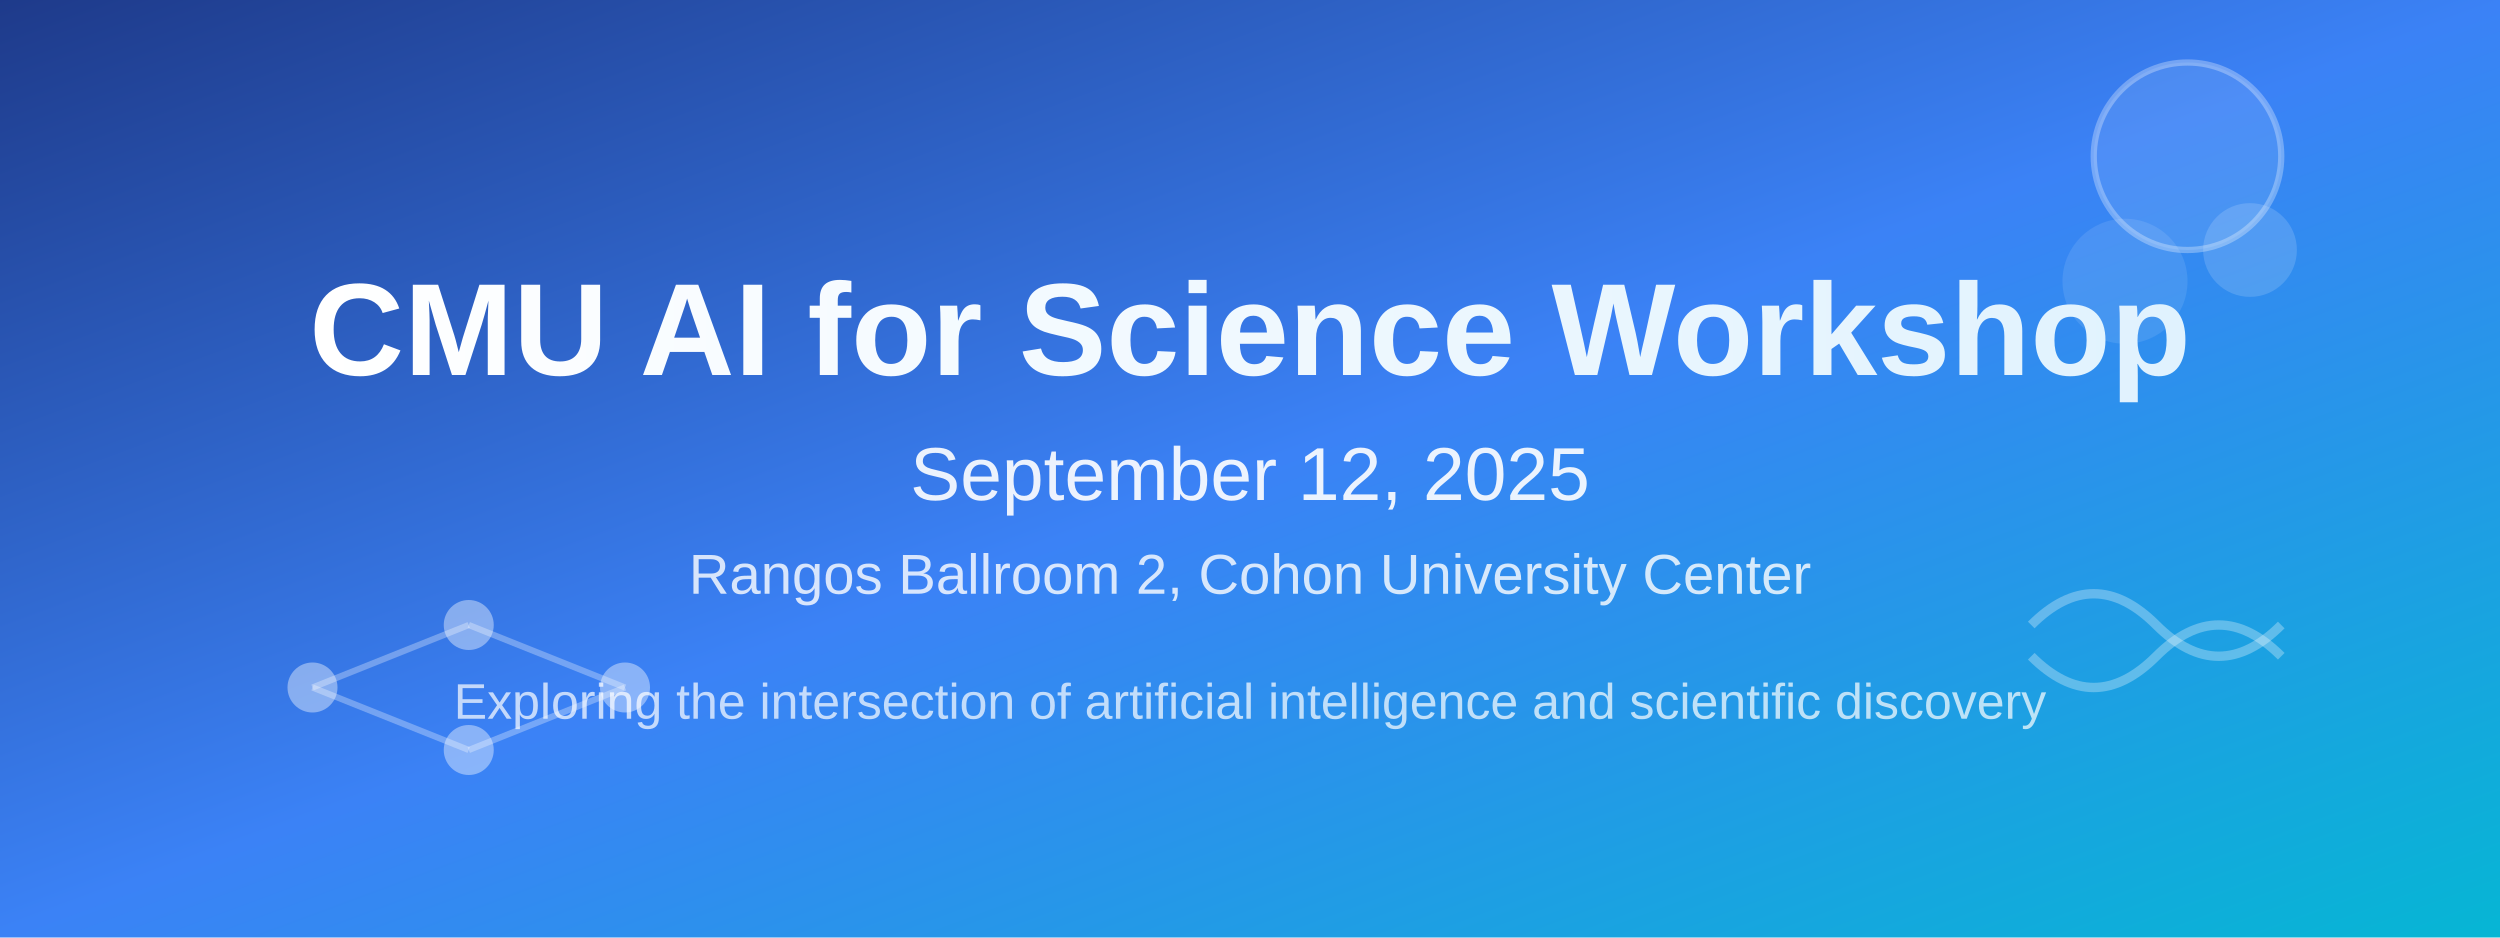
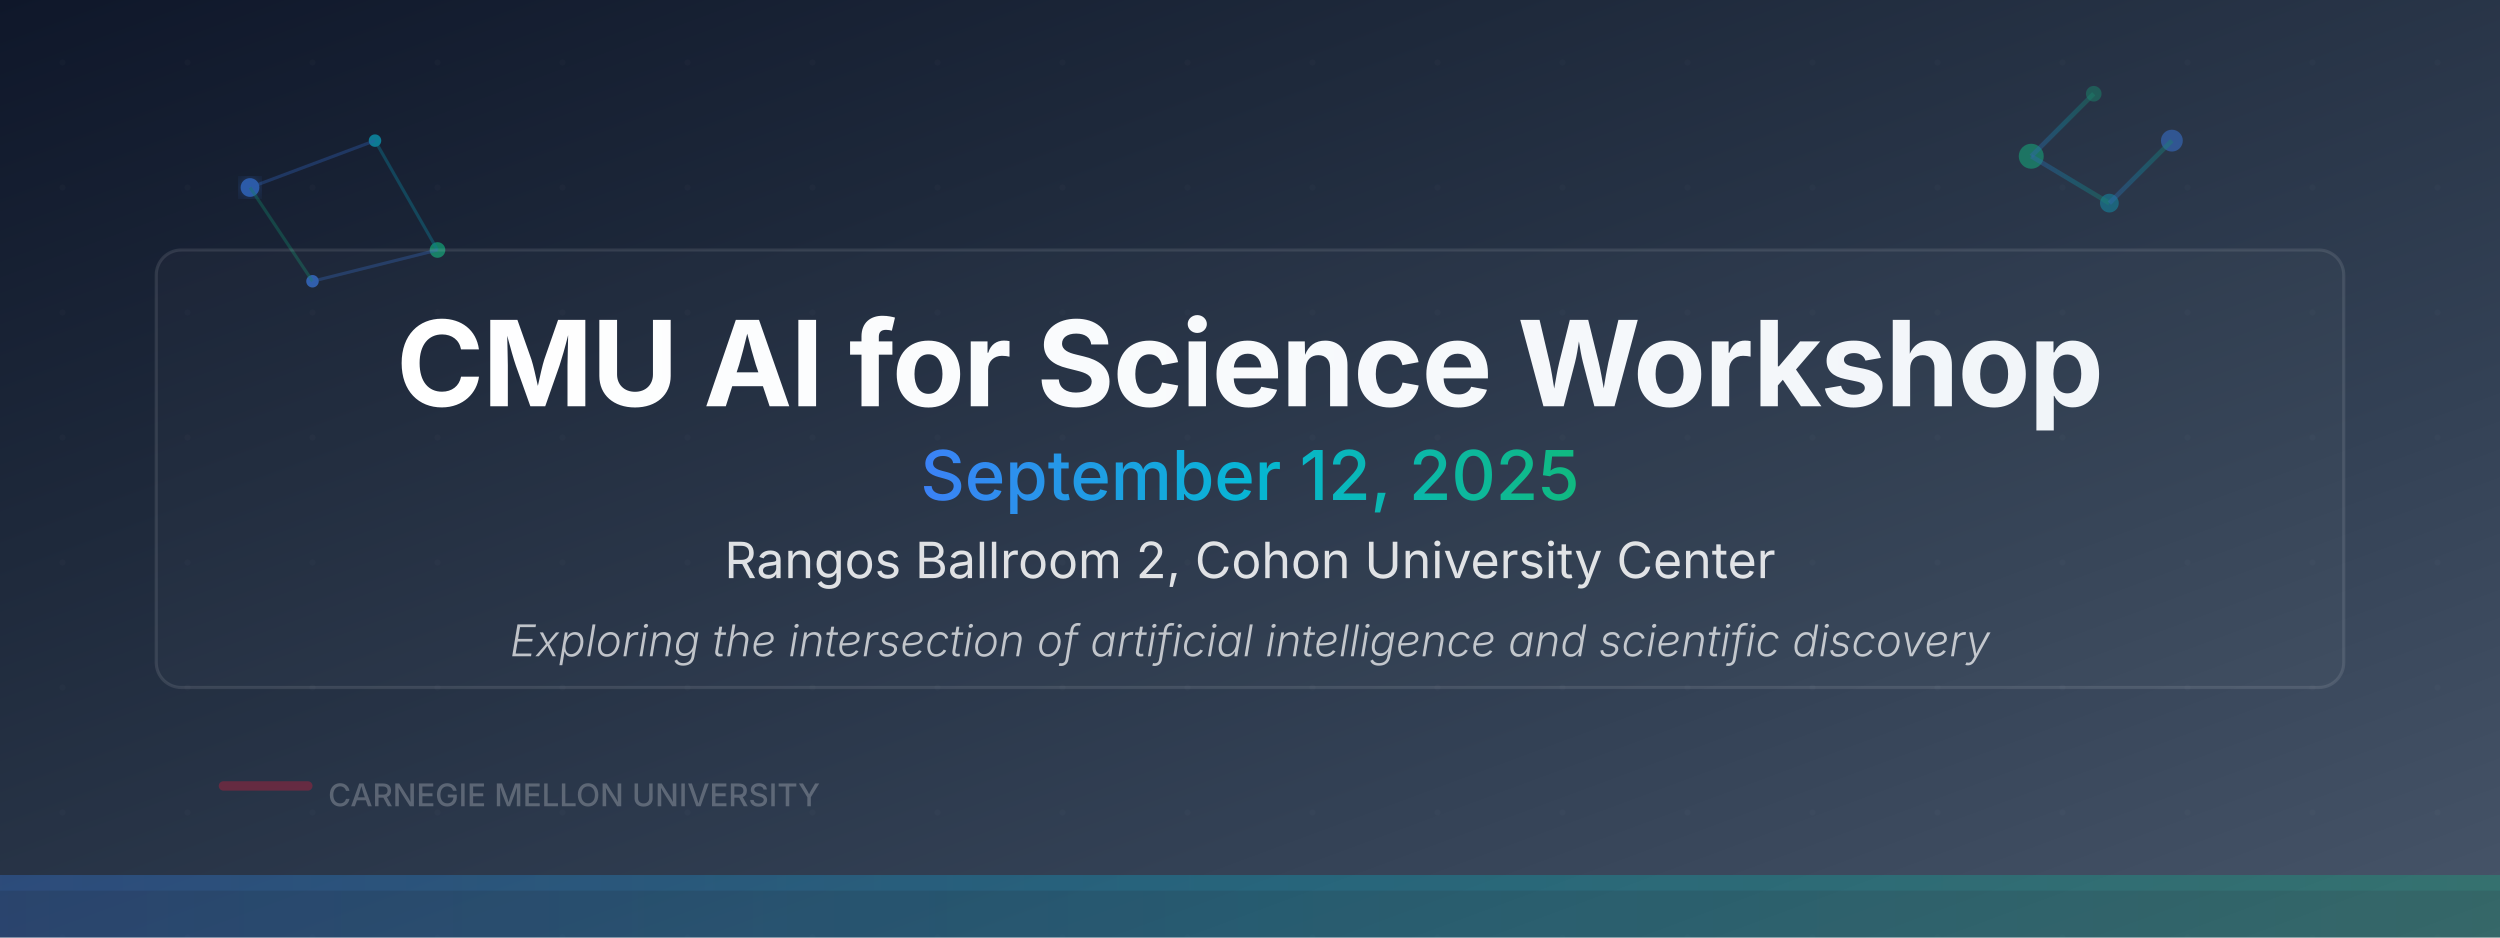
<svg xmlns="http://www.w3.org/2000/svg" width="800" height="300">
  <defs>
    <linearGradient id="bgGradient" x1="0%" y1="0%" x2="100%" y2="100%">
-       <stop offset="0%" style="stop-color:#1e3a8a;stop-opacity:1" />
-       <stop offset="50%" style="stop-color:#3b82f6;stop-opacity:1" />
-       <stop offset="100%" style="stop-color:#06b6d4;stop-opacity:1" />
+       <stop offset="0%" style="stop-color:#0f172a;stop-opacity:1" />
+       <stop offset="30%" style="stop-color:#1e293b;stop-opacity:1" />
+       <stop offset="70%" style="stop-color:#334155;stop-opacity:1" />
+       <stop offset="100%" style="stop-color:#475569;stop-opacity:1" />
    </linearGradient>
-     <linearGradient id="textGradient" x1="0%" y1="0%" x2="100%" y2="0%">
+     <linearGradient id="accentGradient" x1="0%" y1="0%" x2="100%" y2="0%">
+       <stop offset="0%" style="stop-color:#3b82f6;stop-opacity:1" />
+       <stop offset="50%" style="stop-color:#06b6d4;stop-opacity:1" />
+       <stop offset="100%" style="stop-color:#10b981;stop-opacity:1" />
+     </linearGradient>
+     <linearGradient id="titleGradient" x1="0%" y1="0%" x2="100%" y2="0%">
      <stop offset="0%" style="stop-color:#ffffff;stop-opacity:1" />
-       <stop offset="100%" style="stop-color:#e0f2fe;stop-opacity:1" />
+       <stop offset="100%" style="stop-color:#f1f5f9;stop-opacity:1" />
    </linearGradient>
+     <pattern id="dotPattern" x="0" y="0" width="40" height="40" patternUnits="userSpaceOnUse">
+       <circle cx="20" cy="20" r="1" fill="rgba(255,255,255,0.05)" />
+     </pattern>
+     <filter id="glow">
+       <feGaussianBlur stdDeviation="3" result="coloredBlur" />
+       <feMerge>
+         <feMergeNode in="coloredBlur" />
+         <feMergeNode in="SourceGraphic" />
+       </feMerge>
+     </filter>
  </defs>
  <rect width="800" height="300" fill="url(#bgGradient)" />
-   <circle cx="700" cy="50" r="30" fill="rgba(255,255,255,0.1)" stroke="rgba(255,255,255,0.3)" stroke-width="2" />
-   <circle cx="720" cy="80" r="15" fill="rgba(255,255,255,0.15)" />
-   <circle cx="680" cy="90" r="20" fill="rgba(255,255,255,0.1)" />
-   <circle cx="100" cy="220" r="8" fill="rgba(255,255,255,0.4)" />
-   <circle cx="150" cy="200" r="8" fill="rgba(255,255,255,0.4)" />
-   <circle cx="150" cy="240" r="8" fill="rgba(255,255,255,0.4)" />
-   <circle cx="200" cy="220" r="8" fill="rgba(255,255,255,0.4)" />
-   <line x1="100" y1="220" x2="150" y2="200" stroke="rgba(255,255,255,0.3)" stroke-width="2" />
-   <line x1="100" y1="220" x2="150" y2="240" stroke="rgba(255,255,255,0.3)" stroke-width="2" />
-   <line x1="150" y1="200" x2="200" y2="220" stroke="rgba(255,255,255,0.3)" stroke-width="2" />
-   <line x1="150" y1="240" x2="200" y2="220" stroke="rgba(255,255,255,0.3)" stroke-width="2" />
-   <path d="M 650 200 Q 670 180 690 200 Q 710 220 730 200" stroke="rgba(255,255,255,0.3)" stroke-width="3" fill="none" />
-   <path d="M 650 210 Q 670 230 690 210 Q 710 190 730 210" stroke="rgba(255,255,255,0.3)" stroke-width="3" fill="none" />
-   <text x="400" y="120" font-family="Arial, sans-serif" font-size="42" font-weight="bold" text-anchor="middle" fill="url(#textGradient)">
+   <rect width="800" height="300" fill="url(#dotPattern)" opacity="0.3" />
+   <g opacity="0.6">
+     <circle cx="80" cy="60" r="3" fill="#3b82f6" filter="url(#glow)" />
+     <circle cx="120" cy="45" r="2" fill="#06b6d4" />
+     <circle cx="140" cy="80" r="2.5" fill="#10b981" />
+     <circle cx="100" cy="90" r="2" fill="#3b82f6" />
+     <line x1="80" y1="60" x2="120" y2="45" stroke="#3b82f6" stroke-width="1" opacity="0.4" />
+     <line x1="120" y1="45" x2="140" y2="80" stroke="#06b6d4" stroke-width="1" opacity="0.4" />
+     <line x1="80" y1="60" x2="100" y2="90" stroke="#10b981" stroke-width="1" opacity="0.4" />
+     <line x1="100" y1="90" x2="140" y2="80" stroke="#3b82f6" stroke-width="1" opacity="0.4" />
+     <g transform="translate(650, 50)">
+       <circle cx="0" cy="0" r="4" fill="#10b981" opacity="0.8" />
+       <circle cx="25" cy="15" r="3" fill="#06b6d4" opacity="0.6" />
+       <circle cx="45" cy="-5" r="3.5" fill="#3b82f6" opacity="0.7" />
+       <circle cx="20" cy="-20" r="2.5" fill="#10b981" opacity="0.5" />
+       <line x1="0" y1="0" x2="25" y2="15" stroke="url(#accentGradient)" stroke-width="1.5" opacity="0.4" />
+       <line x1="25" y1="15" x2="45" y2="-5" stroke="url(#accentGradient)" stroke-width="1.5" opacity="0.4" />
+       <line x1="0" y1="0" x2="20" y2="-20" stroke="url(#accentGradient)" stroke-width="1.5" opacity="0.4" />
+     </g>
+   </g>
+   <g opacity="0.3">
+     <rect x="0" y="280" width="800" height="20" fill="url(#accentGradient)" />
+     <rect x="0" y="285" width="800" height="15" fill="rgba(0,0,0,0.2)" />
+   </g>
+   <rect x="50" y="80" width="700" height="140" fill="rgba(255,255,255,0.02)" rx="8" stroke="rgba(255,255,255,0.1)" stroke-width="1" />
+   <text x="400" y="130" font-family="system-ui, -apple-system, sans-serif" font-size="38" font-weight="700" text-anchor="middle" fill="url(#titleGradient)" letter-spacing="-0.5px">
    CMU AI for Science Workshop
  </text>
-   <text x="400" y="160" font-family="Arial, sans-serif" font-size="24" text-anchor="middle" fill="rgba(255,255,255,0.9)">
+   <text x="400" y="160" font-family="system-ui, -apple-system, sans-serif" font-size="22" font-weight="500" text-anchor="middle" fill="url(#accentGradient)">
    September 12, 2025
  </text>
-   <text x="400" y="190" font-family="Arial, sans-serif" font-size="18" text-anchor="middle" fill="rgba(255,255,255,0.8)">
+   <text x="400" y="185" font-family="system-ui, -apple-system, sans-serif" font-size="16" font-weight="400" text-anchor="middle" fill="rgba(255,255,255,0.85)">
    Rangos Ballroom 2, Cohon University Center
  </text>
-   <text x="400" y="230" font-family="Arial, sans-serif" font-size="16" text-anchor="middle" fill="rgba(255,255,255,0.7)">
+   <text x="400" y="210" font-family="system-ui, -apple-system, sans-serif" font-size="14" font-weight="300" text-anchor="middle" fill="rgba(255,255,255,0.7)" font-style="italic">
    Exploring the intersection of artificial intelligence and scientific discovery
  </text>
+   <g transform="translate(70, 250)" opacity="0.4">
+     <rect x="0" y="0" width="30" height="3" fill="#c41e3a" rx="1.5" />
+     <text x="35" y="8" font-family="system-ui, -apple-system, sans-serif" font-size="10" fill="rgba(255,255,255,0.6)" font-weight="500">CARNEGIE MELLON UNIVERSITY</text>
+   </g>
</svg>
